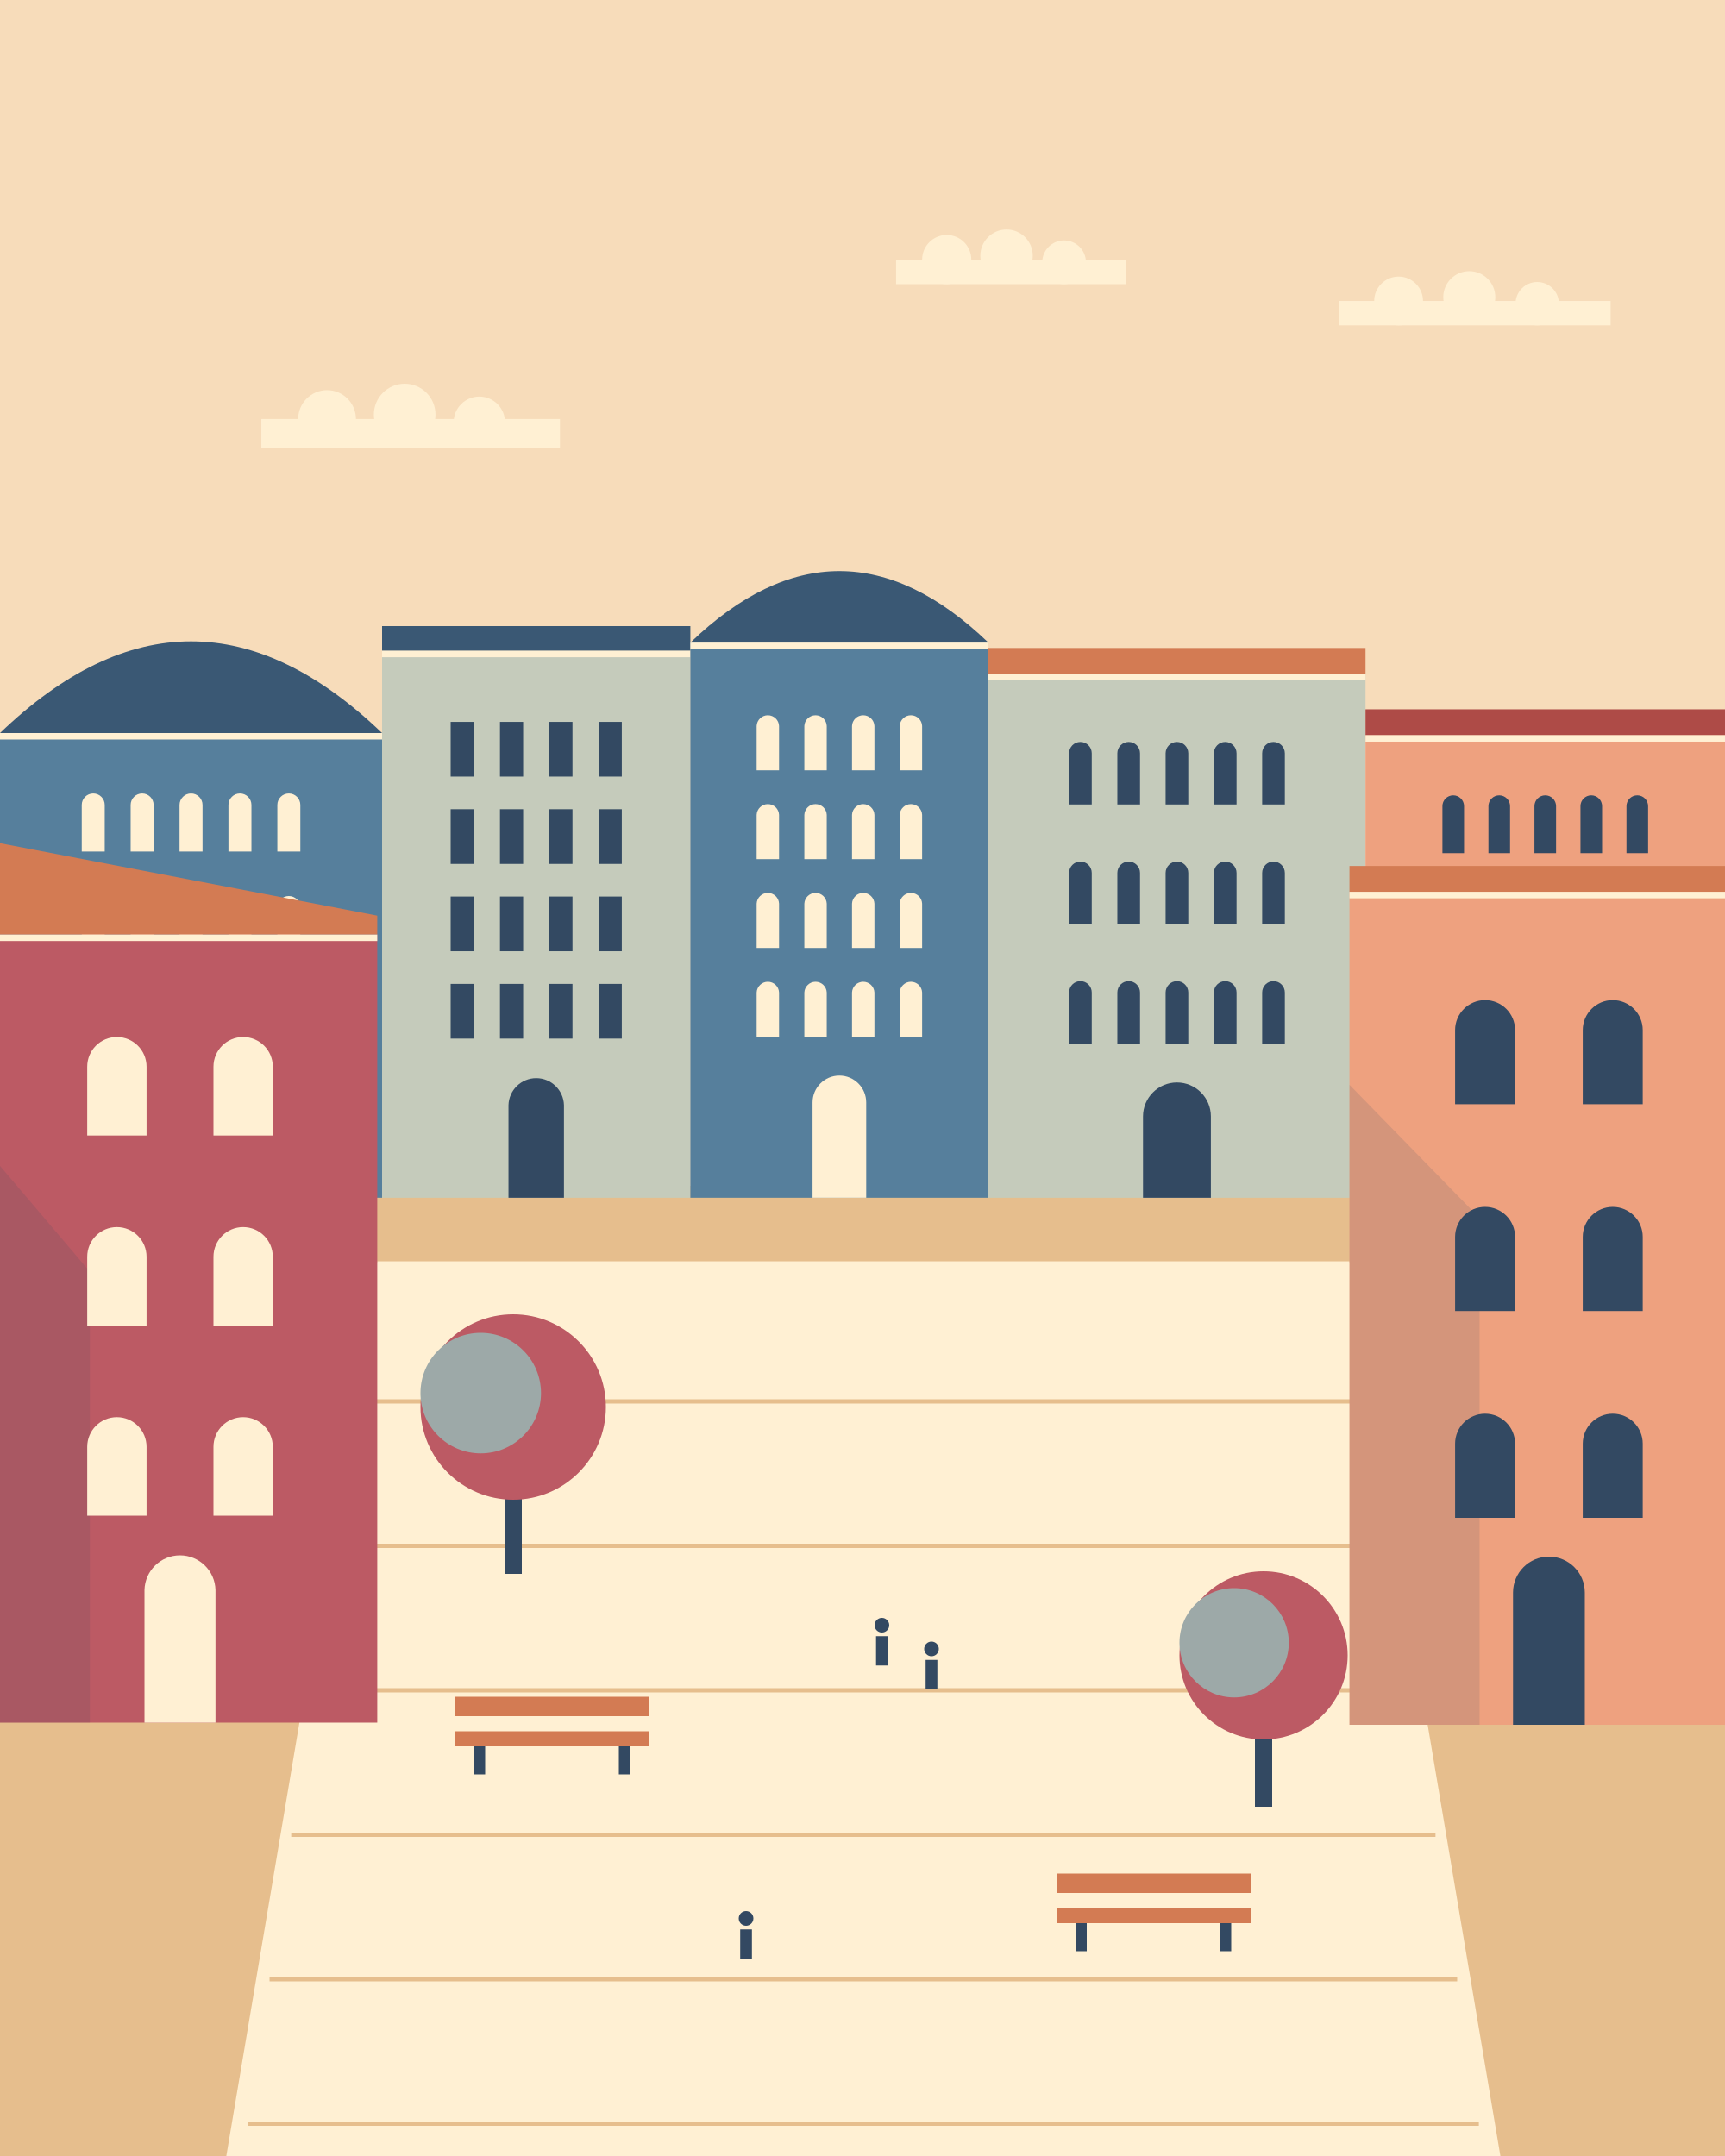
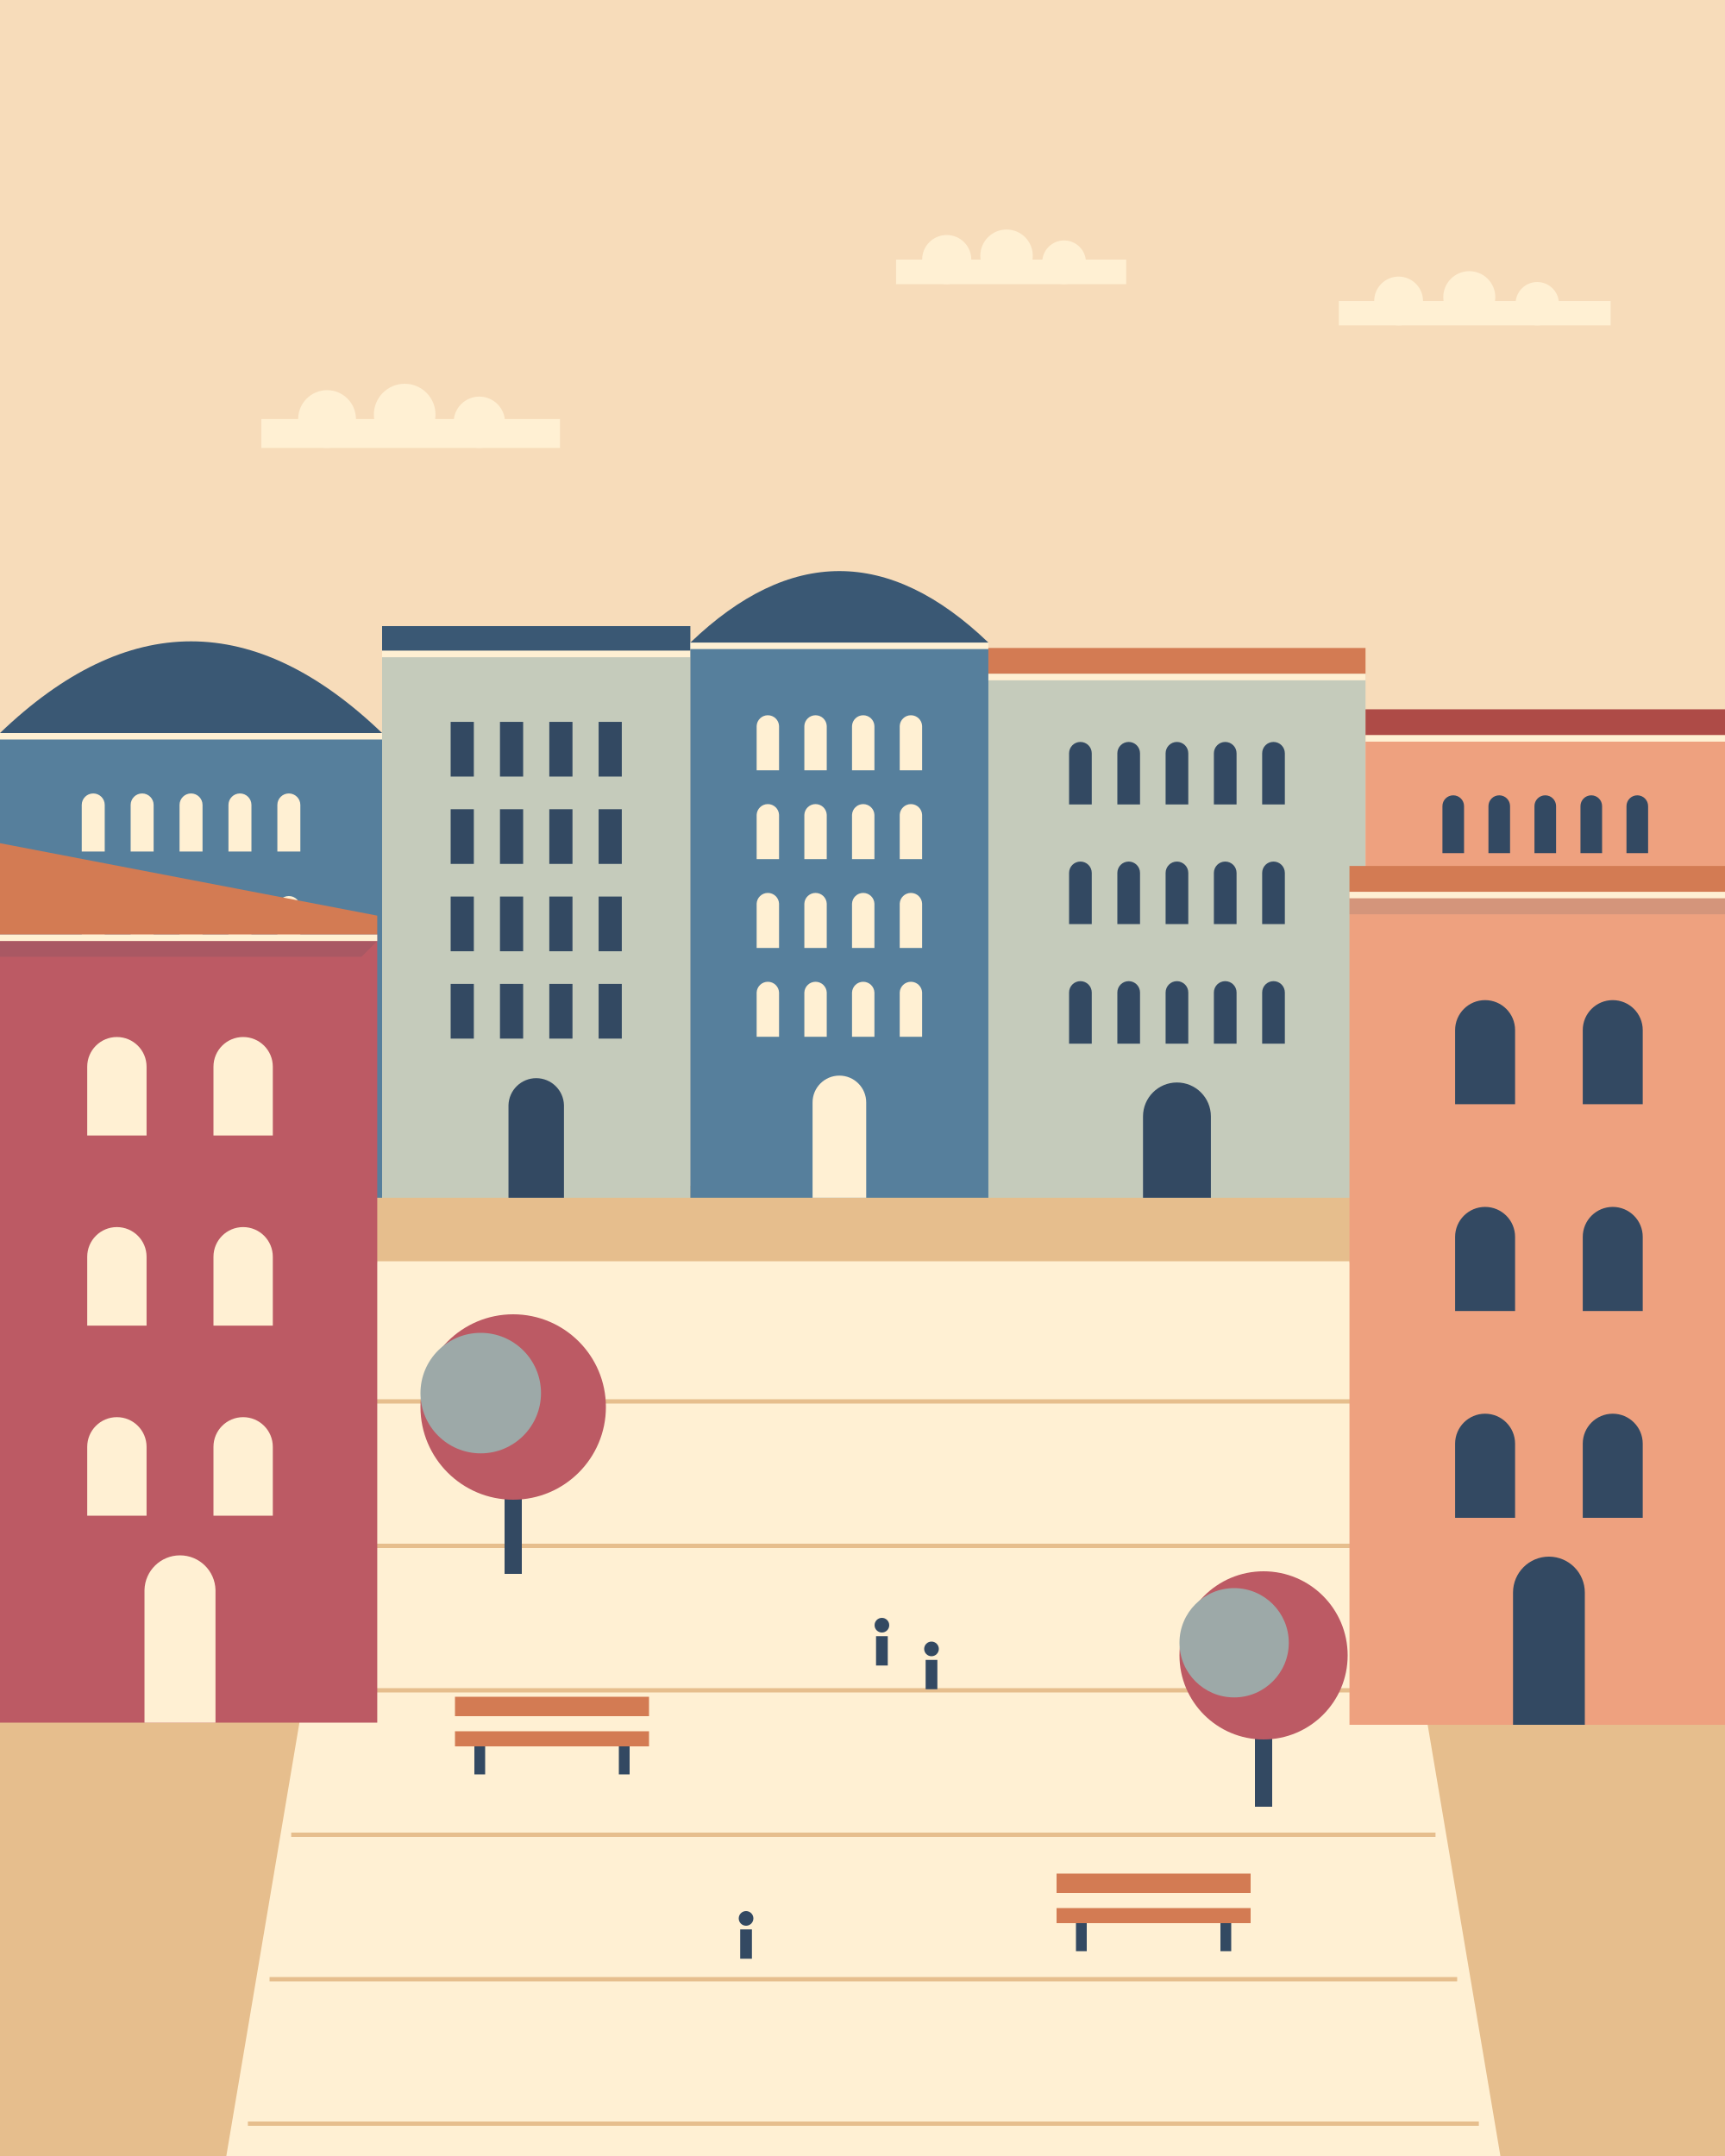
<svg xmlns="http://www.w3.org/2000/svg" width="800" height="1000" viewBox="0 0 800 1000" role="img" aria-label="広場・accents-031">
  <rect x="0" y="0" width="800" height="1000" fill="#f7dcba" />
  <g data-cloud="true">
    <rect x="121.21" y="194.37" width="138.48" height="13.4" fill="#fff0d3" />
    <circle cx="151.68" cy="194.37" r="13.4" fill="#fff0d3" />
    <circle cx="187.68" cy="192.29" r="14.29" fill="#fff0d3" />
    <circle cx="222.3" cy="195.86" r="11.91" fill="#fff0d3" />
  </g>
  <g data-cloud="true">
    <rect x="415.58" y="120.4" width="106.72" height="11.4" fill="#fff0d3" />
    <circle cx="439.06" cy="120.4" r="11.4" fill="#fff0d3" />
    <circle cx="466.81" cy="118.62" r="12.16" fill="#fff0d3" />
    <circle cx="493.49" cy="121.66" r="10.14" fill="#fff0d3" />
  </g>
  <g data-cloud="true">
    <rect x="620.9" y="139.61" width="126.06" height="11.32" fill="#fff0d3" />
    <circle cx="648.63" cy="139.61" r="11.32" fill="#fff0d3" />
    <circle cx="681.41" cy="137.85" r="12.07" fill="#fff0d3" />
    <circle cx="712.92" cy="140.87" r="10.06" fill="#fff0d3" />
  </g>
  <rect x="0" y="550" width="800" height="450" fill="#e6be8d" />
  <polygon points="174.96,585 625.84,585 695.84,1000 104.96,1000" fill="#fff0d3" />
  <path d="M165.21 650H635.59" fill="none" stroke="#e6be8d" stroke-width="2" />
  <path d="M155.16 717H645.64" fill="none" stroke="#e6be8d" stroke-width="2" />
  <path d="M145.11 784H655.69" fill="none" stroke="#e6be8d" stroke-width="2" />
  <path d="M135.06 851H665.74" fill="none" stroke="#e6be8d" stroke-width="2" />
  <path d="M125.01 918H675.79" fill="none" stroke="#e6be8d" stroke-width="2" />
  <path d="M114.96 985H685.84" fill="none" stroke="#e6be8d" stroke-width="2" />
  <g data-building="b0-0">
    <rect x="0" y="340" width="177.2" height="215.54" fill="#567f9c" />
    <path d="M0 340Q88.6 254.94 177.2 340Z" fill="#3a5874" />
    <rect x="0" y="340" width="177.2" height="3" fill="#fff0d3" />
    <path d="M37.91 394.96V373.35a5.33 5.33 0 0 1 10.66 0V394.96Z" fill="#fff0d3" />
    <path d="M60.59 394.96V373.35a5.33 5.33 0 0 1 10.66 0V394.96Z" fill="#fff0d3" />
    <path d="M83.27 394.96V373.35a5.33 5.33 0 0 1 10.66 0V394.96Z" fill="#fff0d3" />
    <path d="M105.95 394.96V373.35a5.33 5.33 0 0 1 10.66 0V394.96Z" fill="#fff0d3" />
    <path d="M128.63 394.96V373.35a5.33 5.33 0 0 1 10.66 0V394.96Z" fill="#fff0d3" />
    <path d="M37.91 442.54V420.93a5.33 5.33 0 0 1 10.66 0V442.54Z" fill="#fff0d3" />
    <rect x="34.71" y="445.54" width="17.06" height="3" fill="#fff0d3" />
    <path d="M35.24 435.54v10m15.99 -10v10" fill="none" stroke="#fff0d3" stroke-width="2" />
    <path d="M60.59 442.54V420.93a5.33 5.33 0 0 1 10.66 0V442.54Z" fill="#fff0d3" />
    <rect x="57.39" y="445.54" width="17.06" height="3" fill="#fff0d3" />
    <path d="M57.92 435.54v10m15.99 -10v10" fill="none" stroke="#fff0d3" stroke-width="2" />
    <path d="M83.27 442.54V420.93a5.33 5.33 0 0 1 10.66 0V442.54Z" fill="#fff0d3" />
    <rect x="80.07" y="445.54" width="17.06" height="3" fill="#fff0d3" />
    <path d="M80.6 435.54v10m15.99 -10v10" fill="none" stroke="#fff0d3" stroke-width="2" />
    <path d="M105.95 442.54V420.93a5.33 5.33 0 0 1 10.66 0V442.54Z" fill="#fff0d3" />
    <rect x="102.75" y="445.54" width="17.06" height="3" fill="#fff0d3" />
    <path d="M103.29 435.54v10m15.99 -10v10" fill="none" stroke="#fff0d3" stroke-width="2" />
    <path d="M128.63 442.54V420.93a5.33 5.33 0 0 1 10.66 0V442.54Z" fill="#fff0d3" />
    <rect x="125.43" y="445.54" width="17.06" height="3" fill="#fff0d3" />
    <path d="M125.97 435.54v10m15.99 -10v10" fill="none" stroke="#fff0d3" stroke-width="2" />
    <path d="M37.91 490.12V468.51a5.33 5.33 0 0 1 10.66 0V490.12Z" fill="#fff0d3" />
    <path d="M60.59 490.12V468.51a5.33 5.33 0 0 1 10.66 0V490.12Z" fill="#fff0d3" />
    <path d="M83.27 490.12V468.51a5.33 5.33 0 0 1 10.66 0V490.12Z" fill="#fff0d3" />
    <path d="M105.95 490.12V468.51a5.33 5.33 0 0 1 10.66 0V490.12Z" fill="#fff0d3" />
    <path d="M128.63 490.12V468.51a5.33 5.33 0 0 1 10.66 0V490.12Z" fill="#fff0d3" />
    <path d="M72.65 555.54V524.07a15.95 15.95 0 0 1 31.9 0V555.54Z" fill="#fff0d3" />
  </g>
  <g data-building="b0-1">
    <rect x="177.2" y="301.84" width="142.97" height="253.7" fill="#c5cbbb" />
    <rect x="177.2" y="290.4" width="142.97" height="11.44" fill="#3a5874" />
    <rect x="177.2" y="301.84" width="142.97" height="3" fill="#fff0d3" />
    <rect x="209" y="334.82" width="10.75" height="25.37" fill="#334962" />
    <rect x="231.87" y="334.82" width="10.75" height="25.37" fill="#334962" />
    <rect x="254.75" y="334.82" width="10.75" height="25.37" fill="#334962" />
    <rect x="277.62" y="334.82" width="10.75" height="25.37" fill="#334962" />
    <rect x="209" y="375.33" width="10.75" height="25.37" fill="#334962" />
    <rect x="231.87" y="375.33" width="10.75" height="25.37" fill="#334962" />
    <rect x="254.75" y="375.33" width="10.75" height="25.37" fill="#334962" />
    <rect x="277.62" y="375.33" width="10.75" height="25.37" fill="#334962" />
    <rect x="209" y="415.84" width="10.75" height="25.37" fill="#334962" />
    <rect x="231.87" y="415.84" width="10.75" height="25.37" fill="#334962" />
    <rect x="254.75" y="415.84" width="10.75" height="25.37" fill="#334962" />
    <rect x="277.62" y="415.84" width="10.75" height="25.37" fill="#334962" />
    <rect x="209" y="456.36" width="10.75" height="25.37" fill="#334962" />
    <rect x="231.87" y="456.36" width="10.75" height="25.37" fill="#334962" />
    <rect x="254.75" y="456.36" width="10.75" height="25.37" fill="#334962" />
    <rect x="277.62" y="456.36" width="10.75" height="25.37" fill="#334962" />
    <path d="M235.82 555.54V512.59a12.87 12.87 0 0 1 25.73 0V555.54Z" fill="#334962" />
  </g>
  <g data-building="b0-2">
    <rect x="320.17" y="298.05" width="138.22" height="257.49" fill="#567f9c" />
    <path d="M320.17 298.05Q389.28 231.71 458.39 298.05Z" fill="#3a5874" />
    <rect x="320.17" y="298.05" width="138.22" height="3" fill="#fff0d3" />
    <path d="M350.91 357.27V336.72a5.2 5.2 0 0 1 10.39 0V357.27Z" fill="#fff0d3" />
    <path d="M373.03 357.27V336.72a5.2 5.2 0 0 1 10.39 0V357.27Z" fill="#fff0d3" />
    <path d="M395.14 357.27V336.72a5.2 5.2 0 0 1 10.39 0V357.27Z" fill="#fff0d3" />
    <path d="M417.26 357.27V336.72a5.2 5.2 0 0 1 10.39 0V357.27Z" fill="#fff0d3" />
    <path d="M350.91 398.48V377.93a5.2 5.2 0 0 1 10.39 0V398.48Z" fill="#fff0d3" />
    <path d="M373.03 398.48V377.93a5.2 5.2 0 0 1 10.39 0V398.48Z" fill="#fff0d3" />
    <path d="M395.14 398.48V377.93a5.2 5.2 0 0 1 10.39 0V398.48Z" fill="#fff0d3" />
    <path d="M417.26 398.48V377.93a5.2 5.2 0 0 1 10.39 0V398.48Z" fill="#fff0d3" />
    <path d="M350.91 439.69V419.13a5.2 5.2 0 0 1 10.39 0V439.69Z" fill="#fff0d3" />
    <path d="M373.03 439.69V419.13a5.2 5.2 0 0 1 10.39 0V439.69Z" fill="#fff0d3" />
    <path d="M395.14 439.69V419.13a5.2 5.2 0 0 1 10.39 0V439.69Z" fill="#fff0d3" />
    <path d="M417.26 439.69V419.13a5.2 5.2 0 0 1 10.39 0V439.69Z" fill="#fff0d3" />
    <path d="M350.91 480.89V460.34a5.2 5.2 0 0 1 10.39 0V480.89Z" fill="#fff0d3" />
    <path d="M373.03 480.89V460.34a5.2 5.2 0 0 1 10.39 0V480.89Z" fill="#fff0d3" />
    <path d="M395.14 480.89V460.34a5.2 5.2 0 0 1 10.39 0V480.89Z" fill="#fff0d3" />
    <path d="M417.26 480.89V460.34a5.2 5.2 0 0 1 10.39 0V480.89Z" fill="#fff0d3" />
    <path d="M376.84 555.54V511.33a12.44 12.44 0 0 1 24.88 0V555.54Z" fill="#fff0d3" />
  </g>
  <g data-building="b0-3">
    <rect x="458.38" y="312.54" width="174.91" height="243" fill="#c5cbbb" />
    <rect x="458.38" y="300.54" width="174.91" height="12" fill="#d37b53" />
    <rect x="458.38" y="312.54" width="174.91" height="3" fill="#fff0d3" />
    <path d="M495.8 373.13V349.39a5.26 5.26 0 0 1 10.52 0V373.13Z" fill="#334962" />
    <path d="M518.19 373.13V349.39a5.26 5.26 0 0 1 10.52 0V373.13Z" fill="#334962" />
    <path d="M540.57 373.13V349.39a5.26 5.26 0 0 1 10.52 0V373.13Z" fill="#334962" />
    <path d="M562.96 373.13V349.39a5.26 5.26 0 0 1 10.52 0V373.13Z" fill="#334962" />
    <path d="M585.35 373.13V349.39a5.26 5.26 0 0 1 10.52 0V373.13Z" fill="#334962" />
    <path d="M495.8 428.61V404.87a5.26 5.26 0 0 1 10.52 0V428.61Z" fill="#334962" />
    <path d="M518.19 428.61V404.87a5.26 5.26 0 0 1 10.52 0V428.61Z" fill="#334962" />
    <path d="M540.57 428.61V404.87a5.26 5.26 0 0 1 10.52 0V428.61Z" fill="#334962" />
    <path d="M562.96 428.61V404.87a5.26 5.26 0 0 1 10.52 0V428.61Z" fill="#334962" />
    <path d="M585.35 428.61V404.87a5.26 5.26 0 0 1 10.52 0V428.61Z" fill="#334962" />
    <path d="M495.8 484.08V460.34a5.26 5.26 0 0 1 10.52 0V484.08Z" fill="#334962" />
    <path d="M518.19 484.08V460.34a5.26 5.26 0 0 1 10.52 0V484.08Z" fill="#334962" />
    <path d="M540.57 484.08V460.34a5.26 5.26 0 0 1 10.52 0V484.08Z" fill="#334962" />
    <path d="M562.96 484.08V460.34a5.26 5.26 0 0 1 10.52 0V484.08Z" fill="#334962" />
    <path d="M585.35 484.08V460.34a5.26 5.26 0 0 1 10.52 0V484.08Z" fill="#334962" />
    <path d="M530.09 555.54V517.82a15.74 15.74 0 0 1 31.48 0V555.54Z" fill="#334962" />
  </g>
  <g data-building="b0-4">
    <rect x="633.29" y="340.99" width="166.71" height="214.55" fill="#eea17f" />
    <rect x="633.29" y="328.99" width="166.71" height="12" fill="#ae4b47" />
    <rect x="633.29" y="340.99" width="166.71" height="3" fill="#fff0d3" />
    <path d="M668.95 395.7V373.9a5.01 5.01 0 0 1 10.03 0V395.7Z" fill="#334962" />
    <path d="M690.29 395.7V373.9a5.01 5.01 0 0 1 10.03 0V395.7Z" fill="#334962" />
    <path d="M711.63 395.7V373.9a5.01 5.01 0 0 1 10.03 0V395.7Z" fill="#334962" />
    <path d="M732.97 395.7V373.9a5.01 5.01 0 0 1 10.03 0V395.7Z" fill="#334962" />
    <path d="M754.31 395.7V373.9a5.01 5.01 0 0 1 10.03 0V395.7Z" fill="#334962" />
    <path d="M668.95 443.02V421.22a5.01 5.01 0 0 1 10.03 0V443.02Z" fill="#334962" />
    <path d="M690.29 443.02V421.22a5.01 5.01 0 0 1 10.03 0V443.02Z" fill="#334962" />
    <path d="M711.63 443.02V421.22a5.01 5.01 0 0 1 10.03 0V443.02Z" fill="#334962" />
    <path d="M732.97 443.02V421.22a5.01 5.01 0 0 1 10.03 0V443.02Z" fill="#334962" />
    <path d="M754.31 443.02V421.22a5.01 5.01 0 0 1 10.03 0V443.02Z" fill="#334962" />
    <path d="M668.95 490.34V468.53a5.01 5.01 0 0 1 10.03 0V490.34Z" fill="#334962" />
    <path d="M690.29 490.34V468.53a5.01 5.01 0 0 1 10.03 0V490.34Z" fill="#334962" />
    <path d="M711.63 490.34V468.53a5.01 5.01 0 0 1 10.03 0V490.34Z" fill="#334962" />
    <path d="M732.97 490.34V468.53a5.01 5.01 0 0 1 10.03 0V490.34Z" fill="#334962" />
    <path d="M754.31 490.34V468.53a5.01 5.01 0 0 1 10.03 0V490.34Z" fill="#334962" />
    <path d="M701.64 555.54V523.34a15 15 0 0 1 30.01 0V555.54Z" fill="#334962" />
  </g>
  <g data-building="b1-left">
    <rect x="-8" y="433.47" width="182.96" height="365.53" fill="#bc5a64" />
    <polygon points="-8,433.47 -8,389.56 174.96,424.69 174.96,433.47" fill="#d37b53" />
    <rect x="-8" y="433.47" width="182.96" height="3" fill="#fff0d3" />
-     <g data-wall-shadow="1">
-       <polygon points="-8,531.35 41.69,589.84 41.69,799 -8,799" fill="#334962" fill-opacity="0.14" />
+     <g data-wall-shadow="1" data-shadow-source="eave">
+       <polygon points="-8,436.47 174.96,436.47 167.64,443.79 -8,443.79" fill="#334962" fill-opacity="0.14" />
    </g>
    <path d="M40.45 526.68V494.75a13.76 13.76 0 0 1 27.52 0V526.68Z" fill="#fff0d3" />
    <path d="M99 526.68V494.75a13.76 13.76 0 0 1 27.52 0V526.68Z" fill="#fff0d3" />
    <path d="M40.45 614.84V582.91a13.76 13.76 0 0 1 27.52 0V614.84Z" fill="#fff0d3" />
    <path d="M99 614.84V582.91a13.76 13.76 0 0 1 27.52 0V614.84Z" fill="#fff0d3" />
    <path d="M40.45 703V671.07a13.76 13.76 0 0 1 27.52 0V703Z" fill="#fff0d3" />
    <path d="M99 703V671.07a13.76 13.76 0 0 1 27.52 0V703Z" fill="#fff0d3" />
    <path d="M67.01 799V737.47a16.47 16.47 0 0 1 32.93 0V799Z" fill="#fff0d3" />
  </g>
  <g data-building="b1-right">
    <rect x="625.84" y="413.65" width="185" height="386.35" fill="#eea17f" />
    <rect x="625.84" y="401.65" width="185" height="12" fill="#d37b53" />
    <rect x="625.84" y="413.65" width="185" height="3" fill="#fff0d3" />
-     <g data-wall-shadow="1">
-       <polygon points="625.84,503.15 686.18,564.97 686.18,800 625.84,800" fill="#334962" fill-opacity="0.14" />
+     <g data-wall-shadow="1" data-shadow-source="eave">
+       <polygon points="625.84,416.65 810.84,416.65 803.44,424.05 625.84,424.05" fill="#334962" fill-opacity="0.14" />
    </g>
    <path d="M674.83 512.17V477.79a13.91 13.91 0 0 1 27.82 0V512.17Z" fill="#334962" />
    <path d="M734.03 512.17V477.79a13.91 13.91 0 0 1 27.82 0V512.17Z" fill="#334962" />
    <path d="M674.83 608.08V573.7a13.91 13.91 0 0 1 27.82 0V608.08Z" fill="#334962" />
    <path d="M734.03 608.08V573.7a13.91 13.91 0 0 1 27.82 0V608.08Z" fill="#334962" />
    <path d="M674.83 704V669.62a13.91 13.91 0 0 1 27.82 0V704Z" fill="#334962" />
    <path d="M734.03 704V669.62a13.91 13.91 0 0 1 27.82 0V704Z" fill="#334962" />
    <path d="M701.69 800V738.65a16.65 16.65 0 0 1 33.3 0V800Z" fill="#334962" />
  </g>
  <rect x="234" y="678.4" width="8" height="51.6" fill="#334962" />
  <circle cx="238" cy="652.6" r="43" fill="#bc5a64" />
  <circle cx="222.95" cy="646.15" r="27.95" fill="#9da9a8" />
  <rect x="582" y="791.2" width="8" height="46.8" fill="#334962" />
  <circle cx="586" cy="767.8" r="39" fill="#bc5a64" />
  <circle cx="572.35" cy="761.95" r="25.35" fill="#9da9a8" />
  <rect x="211" y="803" width="90" height="7" fill="#d37b53" />
  <rect x="220" y="810" width="5" height="13" fill="#334962" />
  <rect x="287" y="810" width="5" height="13" fill="#334962" />
  <rect x="211" y="787" width="90" height="9" fill="#d37b53" />
  <rect x="490" y="885" width="90" height="7" fill="#d37b53" />
  <rect x="499" y="892" width="5" height="13" fill="#334962" />
  <rect x="566" y="892" width="5" height="13" fill="#334962" />
  <rect x="490" y="869" width="90" height="9" fill="#d37b53" />
  <circle cx="409" cy="753.8" r="3.4" fill="#334962" />
  <rect x="406.28" y="758.9" width="5.44" height="13.6" fill="#334962" />
  <circle cx="432" cy="764.8" r="3.4" fill="#334962" />
  <rect x="429.28" y="769.9" width="5.44" height="13.6" fill="#334962" />
  <circle cx="346" cy="889.8" r="3.4" fill="#334962" />
  <rect x="343.28" y="894.9" width="5.44" height="13.6" fill="#334962" />
</svg>
